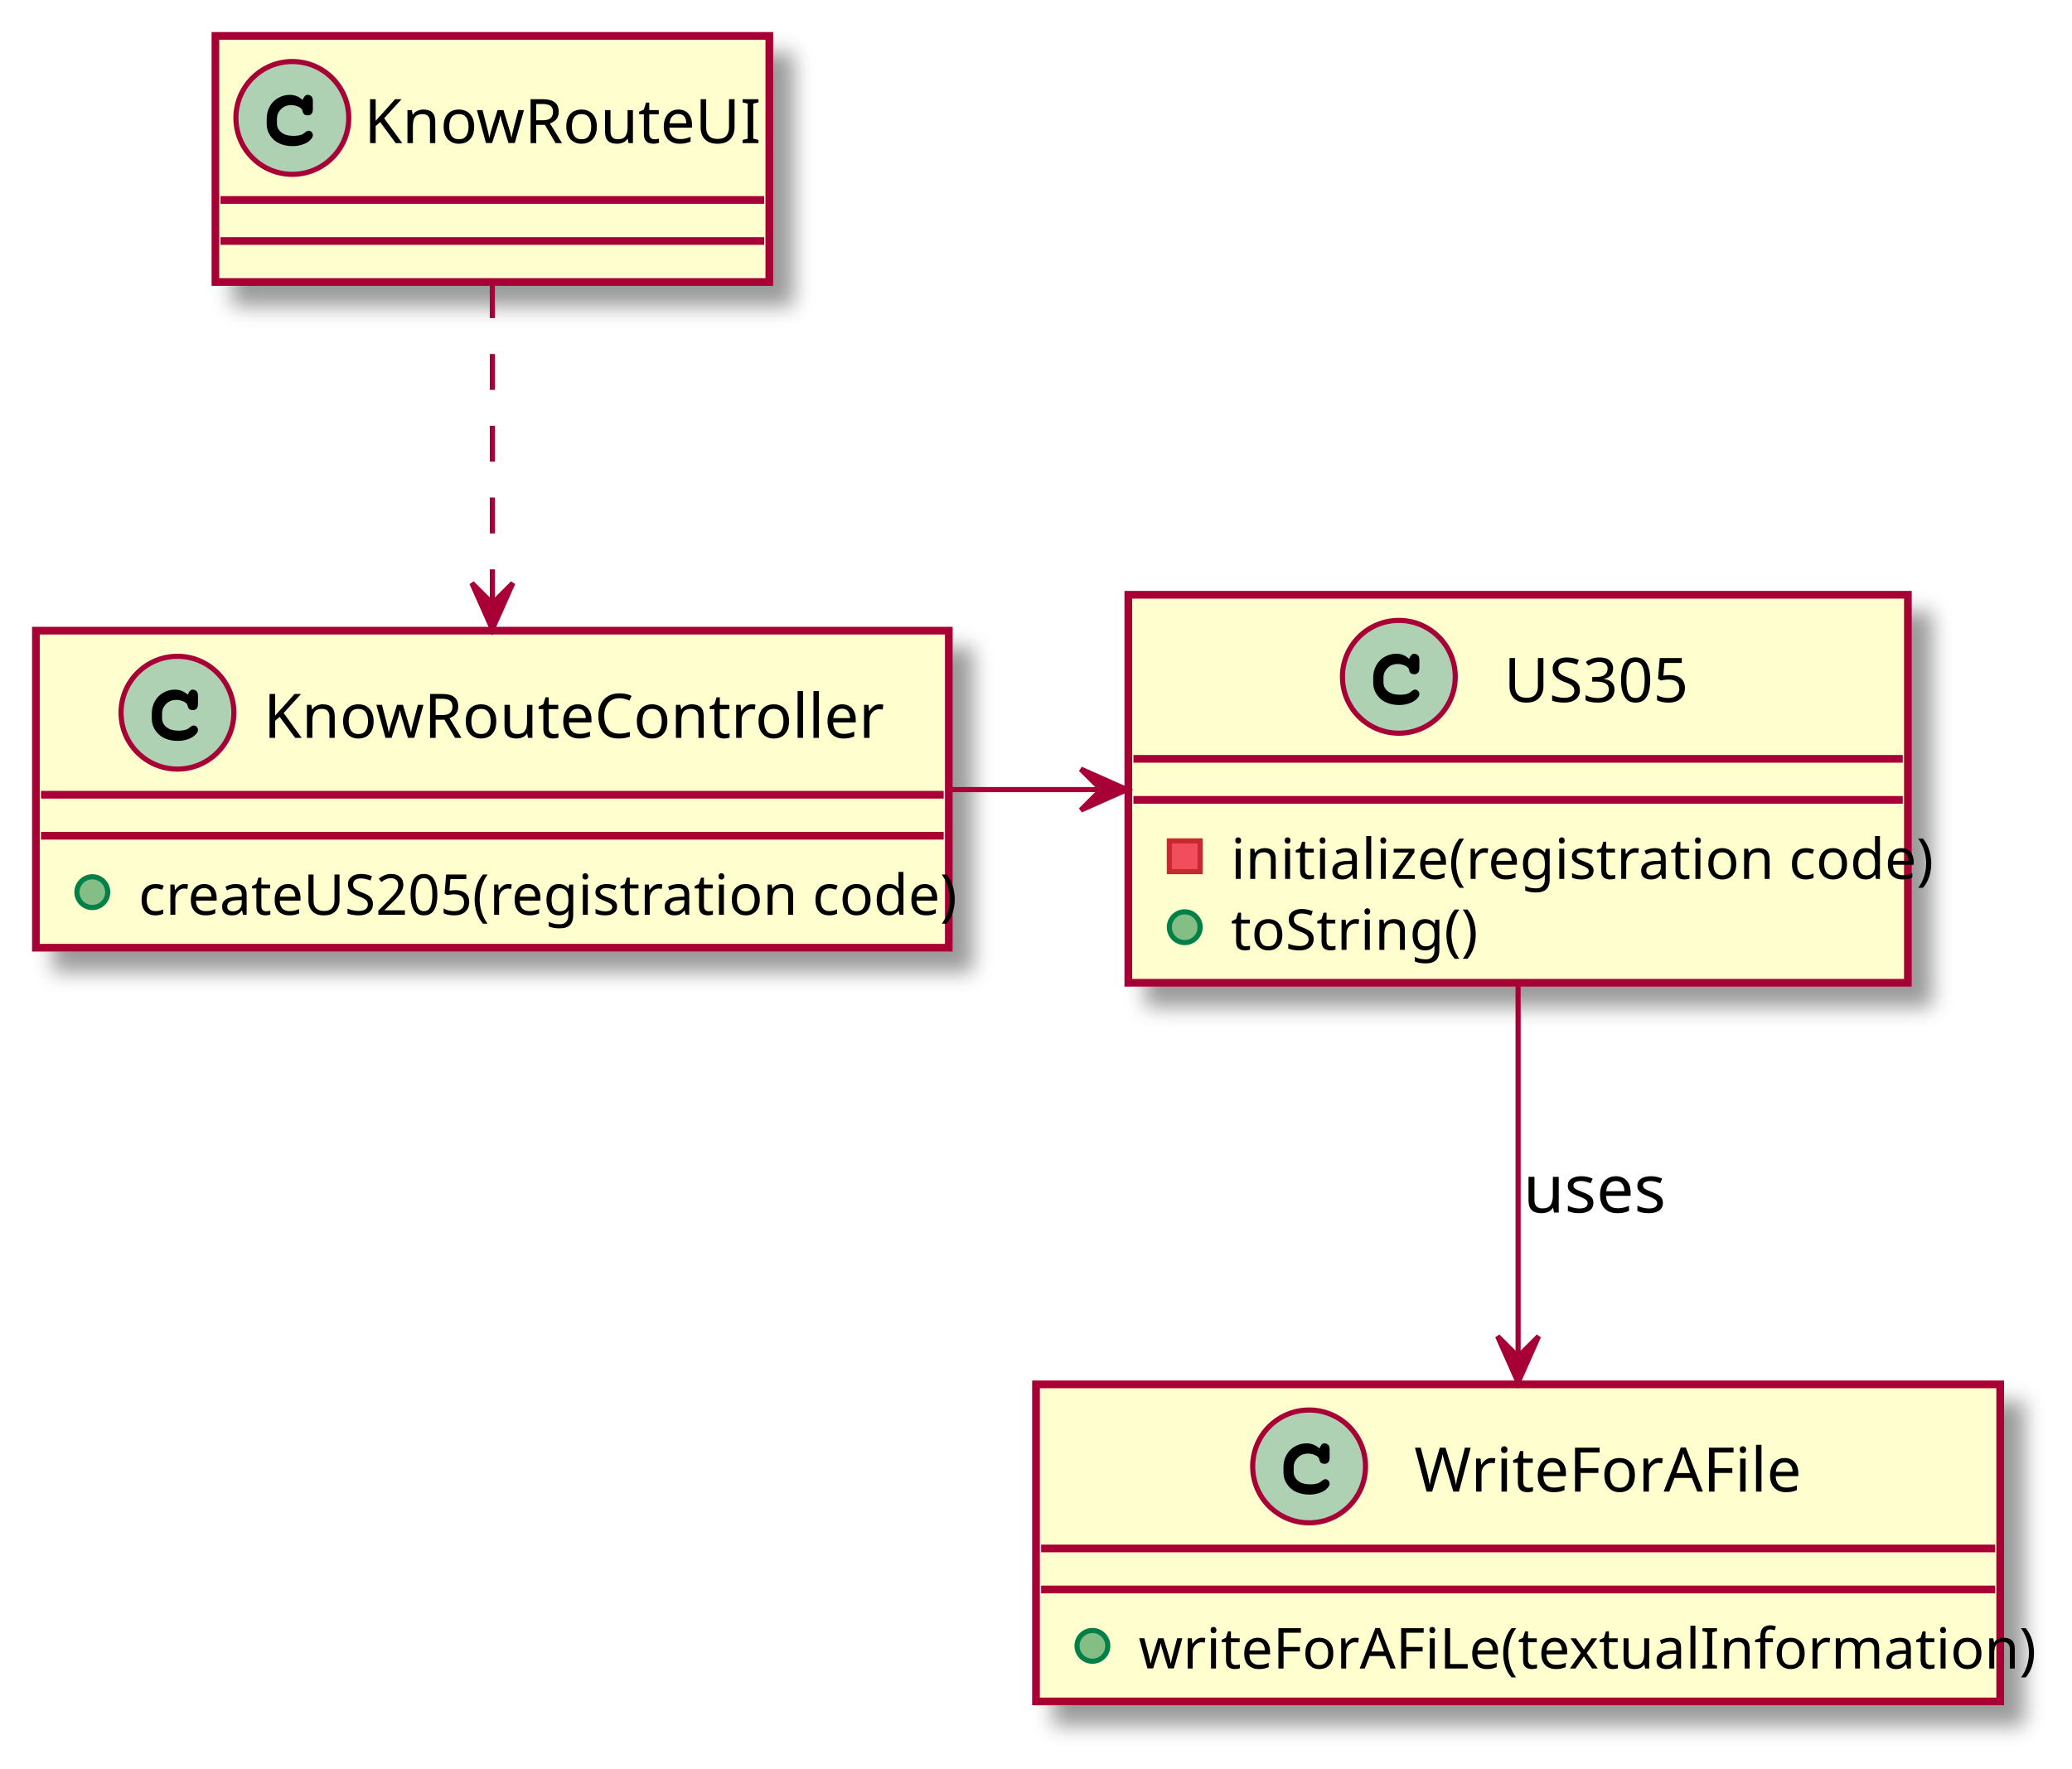
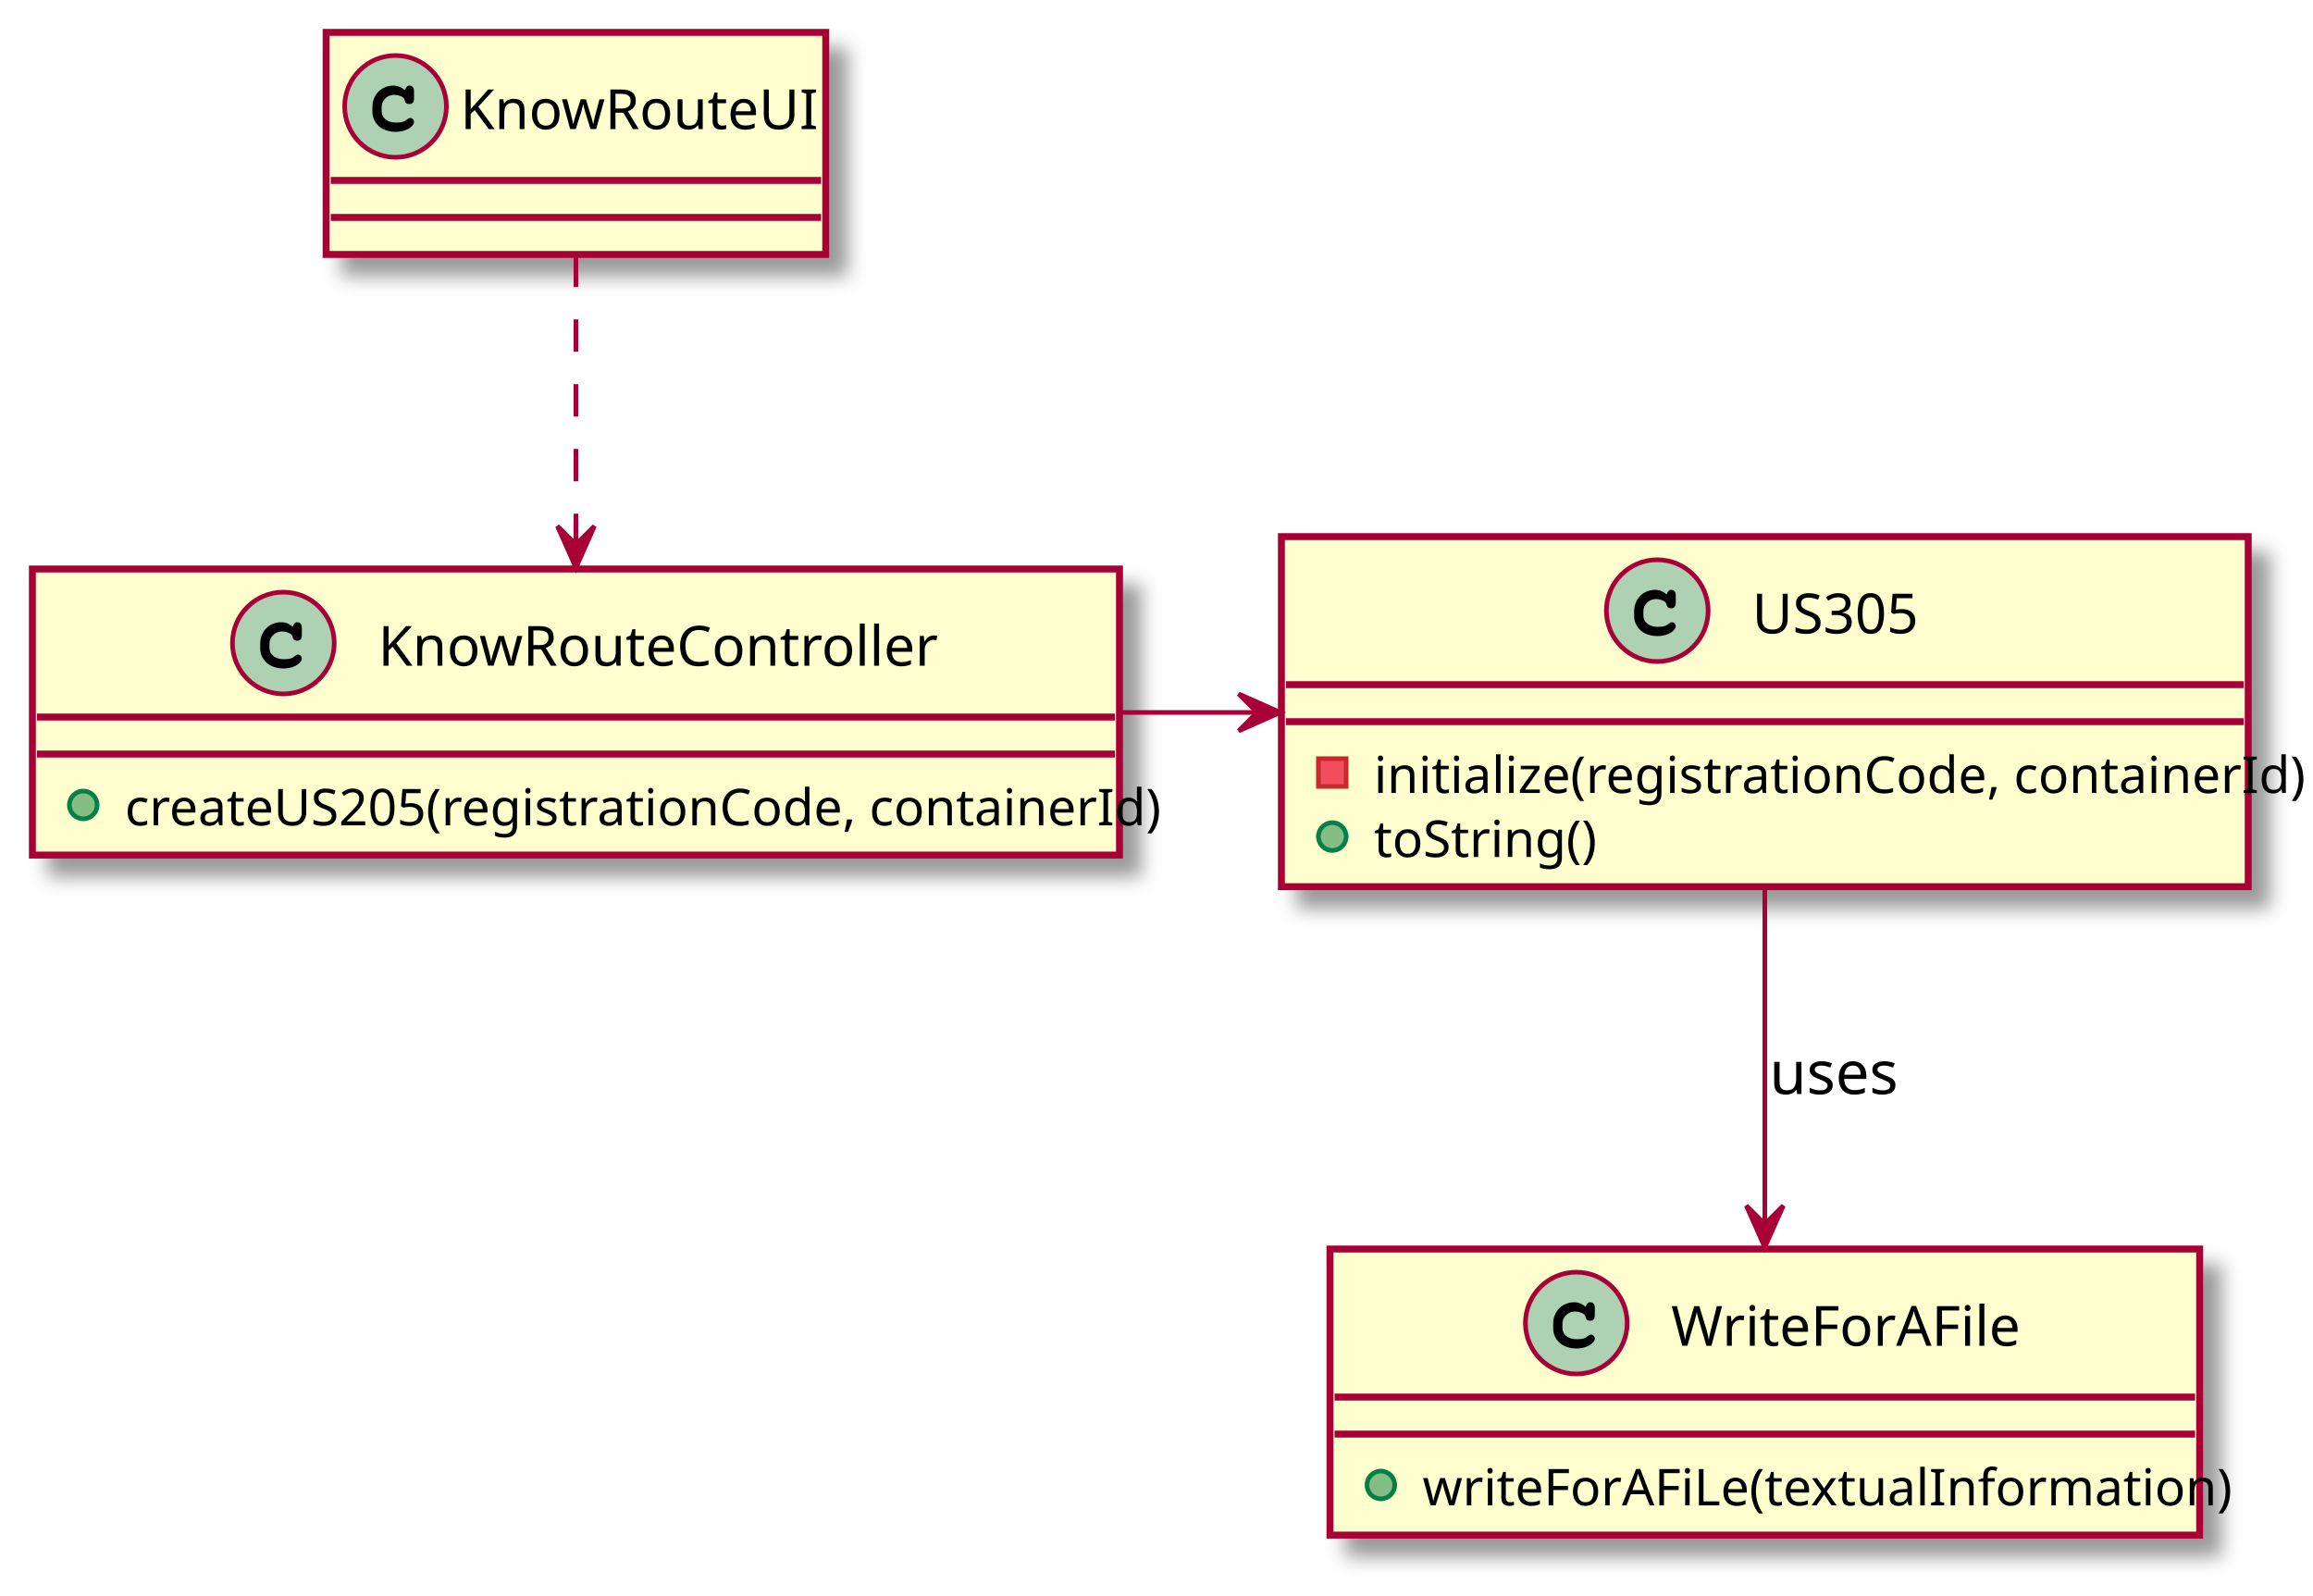
- <svg xmlns="http://www.w3.org/2000/svg" contentScriptType="application/ecmascript" contentStyleType="text/css" height="345px" preserveAspectRatio="none" style="width:404px;height:345px;background:#FFFFFF;" version="1.1" viewBox="0 0 404 345" width="404px" zoomAndPan="magnify">
+ <svg xmlns="http://www.w3.org/2000/svg" contentScriptType="application/ecmascript" contentStyleType="text/css" height="345px" preserveAspectRatio="none" style="width:500px;height:345px;background:#FFFFFF;" version="1.1" viewBox="0 0 500 345" width="500px" zoomAndPan="magnify">
  <defs>
-     <filter height="300%" id="fg2yerk7ffvt7" width="300%" x="-1" y="-1">
+     <filter height="300%" id="f1spcuczafdqlx" width="300%" x="-1" y="-1">
      <feGaussianBlur result="blurOut" stdDeviation="2.0" />
      <feColorMatrix in="blurOut" result="blurOut2" type="matrix" values="0 0 0 0 0 0 0 0 0 0 0 0 0 0 0 0 0 0 .4 0" />
      <feOffset dx="4.0" dy="4.0" in="blurOut2" result="blurOut3" />
      <feBlend in="SourceGraphic" in2="blurOut3" mode="normal" />
    </filter>
  </defs>
  <g>
-     <rect codeLine="3" fill="#FEFECE" filter="url(#fg2yerk7ffvt7)" height="48" id="KnowRouteUI" style="stroke:#A80036;stroke-width:1.5;" width="108" x="42" y="7" />
-     <ellipse cx="57" cy="23" fill="#ADD1B2" rx="11" ry="11" style="stroke:#A80036;stroke-width:1.0;" />
-     <path d="M59,19.5 Q59.203,19 59.438,18.75 Q59.672,18.5 59.938,18.5 Q60.406,18.5 60.703,18.781 Q61,19.062 61,19.719 L61,21.281 Q61,21.938 60.719,22.219 Q60.438,22.5 60,22.5 Q59.609,22.5 59.359,22.328 Q59.109,22.156 59,21.703 Q58.953,21.391 58.781,21.219 Q58.469,20.891 57.906,20.703 Q57.344,20.5 56.781,20.5 Q56.078,20.5 55.484,20.781 Q54.906,21.062 54.453,21.688 Q54,22.312 54,23.172 L54,24.094 Q54,25.125 54.844,25.812 Q55.688,26.5 57.188,26.5 Q58.078,26.5 58.703,26.297 Q59.062,26.188 59.469,25.828 Q59.734,25.625 59.875,25.562 Q60.016,25.5 60.188,25.5 Q60.516,25.5 60.75,25.766 Q61,26.016 61,26.375 Q61,26.719 60.656,27.125 Q60.156,27.719 59.359,28.047 Q58.312,28.5 57.031,28.5 Q55.531,28.5 54.328,27.906 Q53.359,27.438 52.672,26.422 Q52,25.406 52,24.203 L52,23.109 Q52,21.859 52.594,20.766 Q53.203,19.672 54.25,19.094 Q55.312,18.5 56.5,18.5 Q57.219,18.5 57.844,18.75 Q58.469,19 59,19.5 Z " fill="#000000" />
-     <text fill="#000000" font-family="sans-serif" font-size="12" lengthAdjust="spacing" textLength="76" x="71" y="27.91">KnowRouteUI</text>
-     <line style="stroke:#A80036;stroke-width:1.5;" x1="43" x2="149" y1="39" y2="39" />
-     <line style="stroke:#A80036;stroke-width:1.5;" x1="43" x2="149" y1="47" y2="47" />
-     <rect codeLine="6" fill="#FEFECE" filter="url(#fg2yerk7ffvt7)" height="61.836" id="KnowRouteController" style="stroke:#A80036;stroke-width:1.5;" width="178" x="7" y="123" />
-     <ellipse cx="34.6" cy="139" fill="#ADD1B2" rx="11" ry="11" style="stroke:#A80036;stroke-width:1.0;" />
-     <path d="M36.6,135.5 Q36.803,135 37.038,134.75 Q37.272,134.5 37.538,134.5 Q38.006,134.5 38.303,134.781 Q38.6,135.062 38.6,135.719 L38.6,137.281 Q38.6,137.938 38.319,138.219 Q38.038,138.5 37.6,138.5 Q37.209,138.5 36.959,138.328 Q36.709,138.156 36.6,137.703 Q36.553,137.391 36.381,137.219 Q36.069,136.891 35.506,136.703 Q34.944,136.5 34.381,136.5 Q33.678,136.5 33.084,136.781 Q32.506,137.062 32.053,137.688 Q31.6,138.312 31.6,139.172 L31.6,140.094 Q31.6,141.125 32.444,141.812 Q33.288,142.5 34.788,142.5 Q35.678,142.5 36.303,142.297 Q36.663,142.188 37.069,141.828 Q37.334,141.625 37.475,141.562 Q37.616,141.5 37.788,141.5 Q38.116,141.5 38.35,141.766 Q38.6,142.016 38.6,142.375 Q38.6,142.719 38.256,143.125 Q37.756,143.719 36.959,144.047 Q35.913,144.5 34.631,144.5 Q33.131,144.5 31.928,143.906 Q30.959,143.438 30.272,142.422 Q29.6,141.406 29.6,140.203 L29.6,139.109 Q29.6,137.859 30.194,136.766 Q30.803,135.672 31.85,135.094 Q32.913,134.5 34.1,134.5 Q34.819,134.5 35.444,134.75 Q36.069,135 36.6,135.5 Z " fill="#000000" />
-     <text fill="#000000" font-family="sans-serif" font-size="12" lengthAdjust="spacing" textLength="118" x="51.4" y="143.91">KnowRouteController</text>
-     <line style="stroke:#A80036;stroke-width:1.5;" x1="8" x2="184" y1="155" y2="155" />
-     <line style="stroke:#A80036;stroke-width:1.5;" x1="8" x2="184" y1="163" y2="163" />
+     <rect codeLine="3" fill="#FEFECE" filter="url(#f1spcuczafdqlx)" height="48" id="KnowRouteUI" style="stroke:#A80036;stroke-width:1.5;" width="108" x="70.5" y="7" />
+     <ellipse cx="85.5" cy="23" fill="#ADD1B2" rx="11" ry="11" style="stroke:#A80036;stroke-width:1.0;" />
+     <path d="M87.5,19.5 Q87.703,19 87.938,18.75 Q88.172,18.5 88.438,18.5 Q88.906,18.5 89.203,18.781 Q89.5,19.062 89.5,19.719 L89.5,21.281 Q89.5,21.938 89.219,22.219 Q88.938,22.5 88.5,22.5 Q88.109,22.5 87.859,22.328 Q87.609,22.156 87.5,21.703 Q87.453,21.391 87.281,21.219 Q86.969,20.891 86.406,20.703 Q85.844,20.5 85.281,20.5 Q84.578,20.5 83.984,20.781 Q83.406,21.062 82.953,21.688 Q82.5,22.312 82.5,23.172 L82.5,24.094 Q82.5,25.125 83.344,25.812 Q84.188,26.5 85.688,26.5 Q86.578,26.5 87.203,26.297 Q87.562,26.188 87.969,25.828 Q88.234,25.625 88.375,25.562 Q88.516,25.5 88.688,25.5 Q89.016,25.5 89.25,25.766 Q89.5,26.016 89.5,26.375 Q89.5,26.719 89.156,27.125 Q88.656,27.719 87.859,28.047 Q86.812,28.5 85.531,28.5 Q84.031,28.5 82.828,27.906 Q81.859,27.438 81.172,26.422 Q80.5,25.406 80.5,24.203 L80.5,23.109 Q80.5,21.859 81.094,20.766 Q81.703,19.672 82.75,19.094 Q83.812,18.5 85,18.5 Q85.719,18.5 86.344,18.75 Q86.969,19 87.5,19.5 Z " fill="#000000" />
+     <text fill="#000000" font-family="sans-serif" font-size="12" lengthAdjust="spacing" textLength="76" x="99.5" y="27.91">KnowRouteUI</text>
+     <line style="stroke:#A80036;stroke-width:1.5;" x1="71.5" x2="177.5" y1="39" y2="39" />
+     <line style="stroke:#A80036;stroke-width:1.5;" x1="71.5" x2="177.5" y1="47" y2="47" />
+     <rect codeLine="6" fill="#FEFECE" filter="url(#f1spcuczafdqlx)" height="61.836" id="KnowRouteController" style="stroke:#A80036;stroke-width:1.5;" width="235" x="7" y="123" />
+     <ellipse cx="61.25" cy="139" fill="#ADD1B2" rx="11" ry="11" style="stroke:#A80036;stroke-width:1.0;" />
+     <path d="M63.25,135.5 Q63.453,135 63.688,134.75 Q63.922,134.5 64.188,134.5 Q64.656,134.5 64.953,134.781 Q65.25,135.062 65.25,135.719 L65.25,137.281 Q65.25,137.938 64.969,138.219 Q64.688,138.5 64.25,138.5 Q63.859,138.5 63.609,138.328 Q63.359,138.156 63.25,137.703 Q63.203,137.391 63.031,137.219 Q62.719,136.891 62.156,136.703 Q61.594,136.5 61.031,136.5 Q60.328,136.5 59.734,136.781 Q59.156,137.062 58.703,137.688 Q58.25,138.312 58.25,139.172 L58.25,140.094 Q58.25,141.125 59.094,141.812 Q59.938,142.5 61.438,142.5 Q62.328,142.5 62.953,142.297 Q63.312,142.188 63.719,141.828 Q63.984,141.625 64.125,141.562 Q64.266,141.5 64.438,141.5 Q64.766,141.5 65,141.766 Q65.25,142.016 65.25,142.375 Q65.25,142.719 64.906,143.125 Q64.406,143.719 63.609,144.047 Q62.562,144.5 61.281,144.5 Q59.781,144.5 58.578,143.906 Q57.609,143.438 56.922,142.422 Q56.25,141.406 56.25,140.203 L56.25,139.109 Q56.25,137.859 56.844,136.766 Q57.453,135.672 58.5,135.094 Q59.562,134.5 60.75,134.5 Q61.469,134.5 62.094,134.75 Q62.719,135 63.25,135.5 Z " fill="#000000" />
+     <text fill="#000000" font-family="sans-serif" font-size="12" lengthAdjust="spacing" textLength="118" x="81.75" y="143.91">KnowRouteController</text>
+     <line style="stroke:#A80036;stroke-width:1.5;" x1="8" x2="241" y1="155" y2="155" />
+     <line style="stroke:#A80036;stroke-width:1.5;" x1="8" x2="241" y1="163" y2="163" />
    <ellipse cx="18" cy="174" fill="#84BE84" rx="3" ry="3" style="stroke:#038048;stroke-width:1.0;" />
-     <text fill="#000000" font-family="sans-serif" font-size="11" lengthAdjust="spacing" textLength="152" x="27" y="178.419">createUS205(registration code)</text>
-     <rect codeLine="11" fill="#FEFECE" filter="url(#fg2yerk7ffvt7)" height="75.672" id="US305" style="stroke:#A80036;stroke-width:1.5;" width="152" x="220" y="116" />
-     <ellipse cx="272.75" cy="132" fill="#ADD1B2" rx="11" ry="11" style="stroke:#A80036;stroke-width:1.0;" />
-     <path d="M274.75,128.5 Q274.953,128 275.188,127.75 Q275.422,127.5 275.688,127.5 Q276.156,127.5 276.453,127.781 Q276.75,128.062 276.75,128.719 L276.75,130.281 Q276.75,130.938 276.469,131.219 Q276.188,131.5 275.75,131.5 Q275.359,131.5 275.109,131.328 Q274.859,131.156 274.75,130.703 Q274.703,130.391 274.531,130.219 Q274.219,129.891 273.656,129.703 Q273.094,129.5 272.531,129.5 Q271.828,129.5 271.234,129.781 Q270.656,130.062 270.203,130.688 Q269.75,131.312 269.75,132.172 L269.75,133.094 Q269.75,134.125 270.594,134.812 Q271.438,135.5 272.938,135.5 Q273.828,135.5 274.453,135.297 Q274.812,135.188 275.219,134.828 Q275.484,134.625 275.625,134.562 Q275.766,134.5 275.938,134.5 Q276.266,134.5 276.5,134.766 Q276.75,135.016 276.75,135.375 Q276.75,135.719 276.406,136.125 Q275.906,136.719 275.109,137.047 Q274.062,137.5 272.781,137.5 Q271.281,137.5 270.078,136.906 Q269.109,136.438 268.422,135.422 Q267.75,134.406 267.75,133.203 L267.75,132.109 Q267.75,130.859 268.344,129.766 Q268.953,128.672 270,128.094 Q271.062,127.5 272.25,127.5 Q272.969,127.5 273.594,127.75 Q274.219,128 274.75,128.5 Z " fill="#000000" />
-     <text fill="#000000" font-family="sans-serif" font-size="12" lengthAdjust="spacing" textLength="38" x="293.25" y="136.91">US305</text>
-     <line style="stroke:#A80036;stroke-width:1.5;" x1="221" x2="371" y1="148" y2="148" />
-     <line style="stroke:#A80036;stroke-width:1.5;" x1="221" x2="371" y1="156" y2="156" />
-     <rect fill="#F24D5C" height="6" style="stroke:#C82930;stroke-width:1.0;" width="6" x="228" y="164" />
-     <text fill="#000000" font-family="sans-serif" font-size="11" lengthAdjust="spacing" textLength="126" x="240" y="171.419">initialize(registration code)</text>
-     <ellipse cx="231" cy="180.836" fill="#84BE84" rx="3" ry="3" style="stroke:#038048;stroke-width:1.0;" />
-     <text fill="#000000" font-family="sans-serif" font-size="11" lengthAdjust="spacing" textLength="45" x="240" y="185.255">toString()</text>
-     <rect codeLine="17" fill="#FEFECE" filter="url(#fg2yerk7ffvt7)" height="61.836" id="WriteForAFile" style="stroke:#A80036;stroke-width:1.5;" width="188" x="202" y="270" />
-     <ellipse cx="255.25" cy="286" fill="#ADD1B2" rx="11" ry="11" style="stroke:#A80036;stroke-width:1.0;" />
-     <path d="M257.25,282.5 Q257.453,282 257.688,281.75 Q257.922,281.5 258.188,281.5 Q258.656,281.5 258.953,281.781 Q259.25,282.062 259.25,282.719 L259.25,284.281 Q259.25,284.938 258.969,285.219 Q258.688,285.5 258.25,285.5 Q257.859,285.5 257.609,285.328 Q257.359,285.156 257.25,284.703 Q257.203,284.391 257.031,284.219 Q256.719,283.891 256.156,283.703 Q255.594,283.5 255.031,283.5 Q254.328,283.5 253.734,283.781 Q253.156,284.062 252.703,284.688 Q252.25,285.312 252.25,286.172 L252.25,287.094 Q252.25,288.125 253.094,288.812 Q253.938,289.5 255.438,289.5 Q256.328,289.5 256.953,289.297 Q257.312,289.188 257.719,288.828 Q257.984,288.625 258.125,288.562 Q258.266,288.5 258.438,288.5 Q258.766,288.5 259,288.766 Q259.25,289.016 259.25,289.375 Q259.25,289.719 258.906,290.125 Q258.406,290.719 257.609,291.047 Q256.562,291.5 255.281,291.5 Q253.781,291.5 252.578,290.906 Q251.609,290.438 250.922,289.422 Q250.25,288.406 250.25,287.203 L250.25,286.109 Q250.25,284.859 250.844,283.766 Q251.453,282.672 252.5,282.094 Q253.562,281.5 254.75,281.5 Q255.469,281.5 256.094,281.75 Q256.719,282 257.25,282.5 Z " fill="#000000" />
-     <text fill="#000000" font-family="sans-serif" font-size="12" lengthAdjust="spacing" textLength="73" x="275.75" y="290.91">WriteForAFile</text>
-     <line style="stroke:#A80036;stroke-width:1.5;" x1="203" x2="389" y1="302" y2="302" />
-     <line style="stroke:#A80036;stroke-width:1.5;" x1="203" x2="389" y1="310" y2="310" />
-     <ellipse cx="213" cy="321" fill="#84BE84" rx="3" ry="3" style="stroke:#038048;stroke-width:1.0;" />
-     <text fill="#000000" font-family="sans-serif" font-size="11" lengthAdjust="spacing" textLength="162" x="222" y="325.419">writeForAFiLe(textualInformation)</text>
-     <path codeLine="23" d="M96,55.04 C96,72.74 96,97.49 96,117.69 " fill="none" id="KnowRouteUI-to-KnowRouteController" style="stroke:#A80036;stroke-width:1.0;stroke-dasharray:7.0,7.0;" />
-     <polygon fill="#A80036" points="96,122.72,100,113.72,96,117.72,92,113.72,96,122.72" style="stroke:#A80036;stroke-width:1.0;" />
-     <path codeLine="24" d="M185.06,154 C194.9,154 204.74,154 214.58,154 " fill="none" id="KnowRouteController-to-US305" style="stroke:#A80036;stroke-width:1.0;" />
-     <polygon fill="#A80036" points="219.73,154,210.73,150,214.73,154,210.73,158,219.73,154" style="stroke:#A80036;stroke-width:1.0;" />
-     <path codeLine="25" d="M296,192.34 C296,214.56 296,242.59 296,264.48 " fill="none" id="US305-to-WriteForAFile" style="stroke:#A80036;stroke-width:1.0;" />
-     <polygon fill="#A80036" points="296,269.62,300,260.62,296,264.62,292,260.62,296,269.62" style="stroke:#A80036;stroke-width:1.0;" />
-     <text fill="#000000" font-family="sans-serif" font-size="13" lengthAdjust="spacing" textLength="28" x="297" y="236.495">uses</text>
+     <text fill="#000000" font-family="sans-serif" font-size="11" lengthAdjust="spacing" textLength="209" x="27" y="178.419">createUS205(registrationCode, containerId)</text>
+     <rect codeLine="11" fill="#FEFECE" filter="url(#f1spcuczafdqlx)" height="75.672" id="US305" style="stroke:#A80036;stroke-width:1.5;" width="209" x="277" y="116" />
+     <ellipse cx="358.25" cy="132" fill="#ADD1B2" rx="11" ry="11" style="stroke:#A80036;stroke-width:1.0;" />
+     <path d="M360.25,128.5 Q360.453,128 360.688,127.75 Q360.922,127.5 361.188,127.5 Q361.656,127.5 361.953,127.781 Q362.25,128.062 362.25,128.719 L362.25,130.281 Q362.25,130.938 361.969,131.219 Q361.688,131.5 361.25,131.5 Q360.859,131.5 360.609,131.328 Q360.359,131.156 360.25,130.703 Q360.203,130.391 360.031,130.219 Q359.719,129.891 359.156,129.703 Q358.594,129.5 358.031,129.5 Q357.328,129.5 356.734,129.781 Q356.156,130.062 355.703,130.688 Q355.25,131.312 355.25,132.172 L355.25,133.094 Q355.25,134.125 356.094,134.812 Q356.938,135.5 358.438,135.5 Q359.328,135.5 359.953,135.297 Q360.312,135.188 360.719,134.828 Q360.984,134.625 361.125,134.562 Q361.266,134.5 361.438,134.5 Q361.766,134.5 362,134.766 Q362.25,135.016 362.25,135.375 Q362.25,135.719 361.906,136.125 Q361.406,136.719 360.609,137.047 Q359.562,137.5 358.281,137.5 Q356.781,137.5 355.578,136.906 Q354.609,136.438 353.922,135.422 Q353.25,134.406 353.25,133.203 L353.25,132.109 Q353.25,130.859 353.844,129.766 Q354.453,128.672 355.5,128.094 Q356.562,127.5 357.75,127.5 Q358.469,127.5 359.094,127.75 Q359.719,128 360.25,128.5 Z " fill="#000000" />
+     <text fill="#000000" font-family="sans-serif" font-size="12" lengthAdjust="spacing" textLength="38" x="378.75" y="136.91">US305</text>
+     <line style="stroke:#A80036;stroke-width:1.5;" x1="278" x2="485" y1="148" y2="148" />
+     <line style="stroke:#A80036;stroke-width:1.5;" x1="278" x2="485" y1="156" y2="156" />
+     <rect fill="#F24D5C" height="6" style="stroke:#C82930;stroke-width:1.0;" width="6" x="285" y="164" />
+     <text fill="#000000" font-family="sans-serif" font-size="11" lengthAdjust="spacing" textLength="183" x="297" y="171.419">initialize(registrationCode, containerId)</text>
+     <ellipse cx="288" cy="180.836" fill="#84BE84" rx="3" ry="3" style="stroke:#038048;stroke-width:1.0;" />
+     <text fill="#000000" font-family="sans-serif" font-size="11" lengthAdjust="spacing" textLength="45" x="297" y="185.255">toString()</text>
+     <rect codeLine="17" fill="#FEFECE" filter="url(#f1spcuczafdqlx)" height="61.836" id="WriteForAFile" style="stroke:#A80036;stroke-width:1.5;" width="188" x="287.5" y="270" />
+     <ellipse cx="340.75" cy="286" fill="#ADD1B2" rx="11" ry="11" style="stroke:#A80036;stroke-width:1.0;" />
+     <path d="M342.75,282.5 Q342.953,282 343.188,281.75 Q343.422,281.5 343.688,281.5 Q344.156,281.5 344.453,281.781 Q344.75,282.062 344.75,282.719 L344.75,284.281 Q344.75,284.938 344.469,285.219 Q344.188,285.5 343.75,285.5 Q343.359,285.5 343.109,285.328 Q342.859,285.156 342.75,284.703 Q342.703,284.391 342.531,284.219 Q342.219,283.891 341.656,283.703 Q341.094,283.5 340.531,283.5 Q339.828,283.5 339.234,283.781 Q338.656,284.062 338.203,284.688 Q337.75,285.312 337.75,286.172 L337.75,287.094 Q337.75,288.125 338.594,288.812 Q339.438,289.5 340.938,289.5 Q341.828,289.5 342.453,289.297 Q342.812,289.188 343.219,288.828 Q343.484,288.625 343.625,288.562 Q343.766,288.5 343.938,288.5 Q344.266,288.5 344.5,288.766 Q344.75,289.016 344.75,289.375 Q344.75,289.719 344.406,290.125 Q343.906,290.719 343.109,291.047 Q342.062,291.5 340.781,291.5 Q339.281,291.5 338.078,290.906 Q337.109,290.438 336.422,289.422 Q335.75,288.406 335.75,287.203 L335.75,286.109 Q335.75,284.859 336.344,283.766 Q336.953,282.672 338,282.094 Q339.062,281.5 340.25,281.5 Q340.969,281.5 341.594,281.75 Q342.219,282 342.75,282.5 Z " fill="#000000" />
+     <text fill="#000000" font-family="sans-serif" font-size="12" lengthAdjust="spacing" textLength="73" x="361.25" y="290.91">WriteForAFile</text>
+     <line style="stroke:#A80036;stroke-width:1.5;" x1="288.5" x2="474.5" y1="302" y2="302" />
+     <line style="stroke:#A80036;stroke-width:1.5;" x1="288.5" x2="474.5" y1="310" y2="310" />
+     <ellipse cx="298.5" cy="321" fill="#84BE84" rx="3" ry="3" style="stroke:#038048;stroke-width:1.0;" />
+     <text fill="#000000" font-family="sans-serif" font-size="11" lengthAdjust="spacing" textLength="162" x="307.5" y="325.419">writeForAFiLe(textualInformation)</text>
+     <path codeLine="23" d="M124.5,55.04 C124.5,72.74 124.5,97.49 124.5,117.69 " fill="none" id="KnowRouteUI-to-KnowRouteController" style="stroke:#A80036;stroke-width:1.0;stroke-dasharray:7.0,7.0;" />
+     <polygon fill="#A80036" points="124.5,122.72,128.5,113.72,124.5,117.72,120.5,113.72,124.5,122.72" style="stroke:#A80036;stroke-width:1.0;" />
+     <path codeLine="24" d="M242.21,154 C252.02,154 261.82,154 271.63,154 " fill="none" id="KnowRouteController-to-US305" style="stroke:#A80036;stroke-width:1.0;" />
+     <polygon fill="#A80036" points="276.76,154,267.76,150,271.76,154,267.76,158,276.76,154" style="stroke:#A80036;stroke-width:1.0;" />
+     <path codeLine="25" d="M381.5,192.34 C381.5,214.56 381.5,242.59 381.5,264.48 " fill="none" id="US305-to-WriteForAFile" style="stroke:#A80036;stroke-width:1.0;" />
+     <polygon fill="#A80036" points="381.5,269.62,385.5,260.62,381.5,264.62,377.5,260.62,381.5,269.62" style="stroke:#A80036;stroke-width:1.0;" />
+     <text fill="#000000" font-family="sans-serif" font-size="13" lengthAdjust="spacing" textLength="28" x="382.5" y="236.495">uses</text>
  </g>
</svg>
